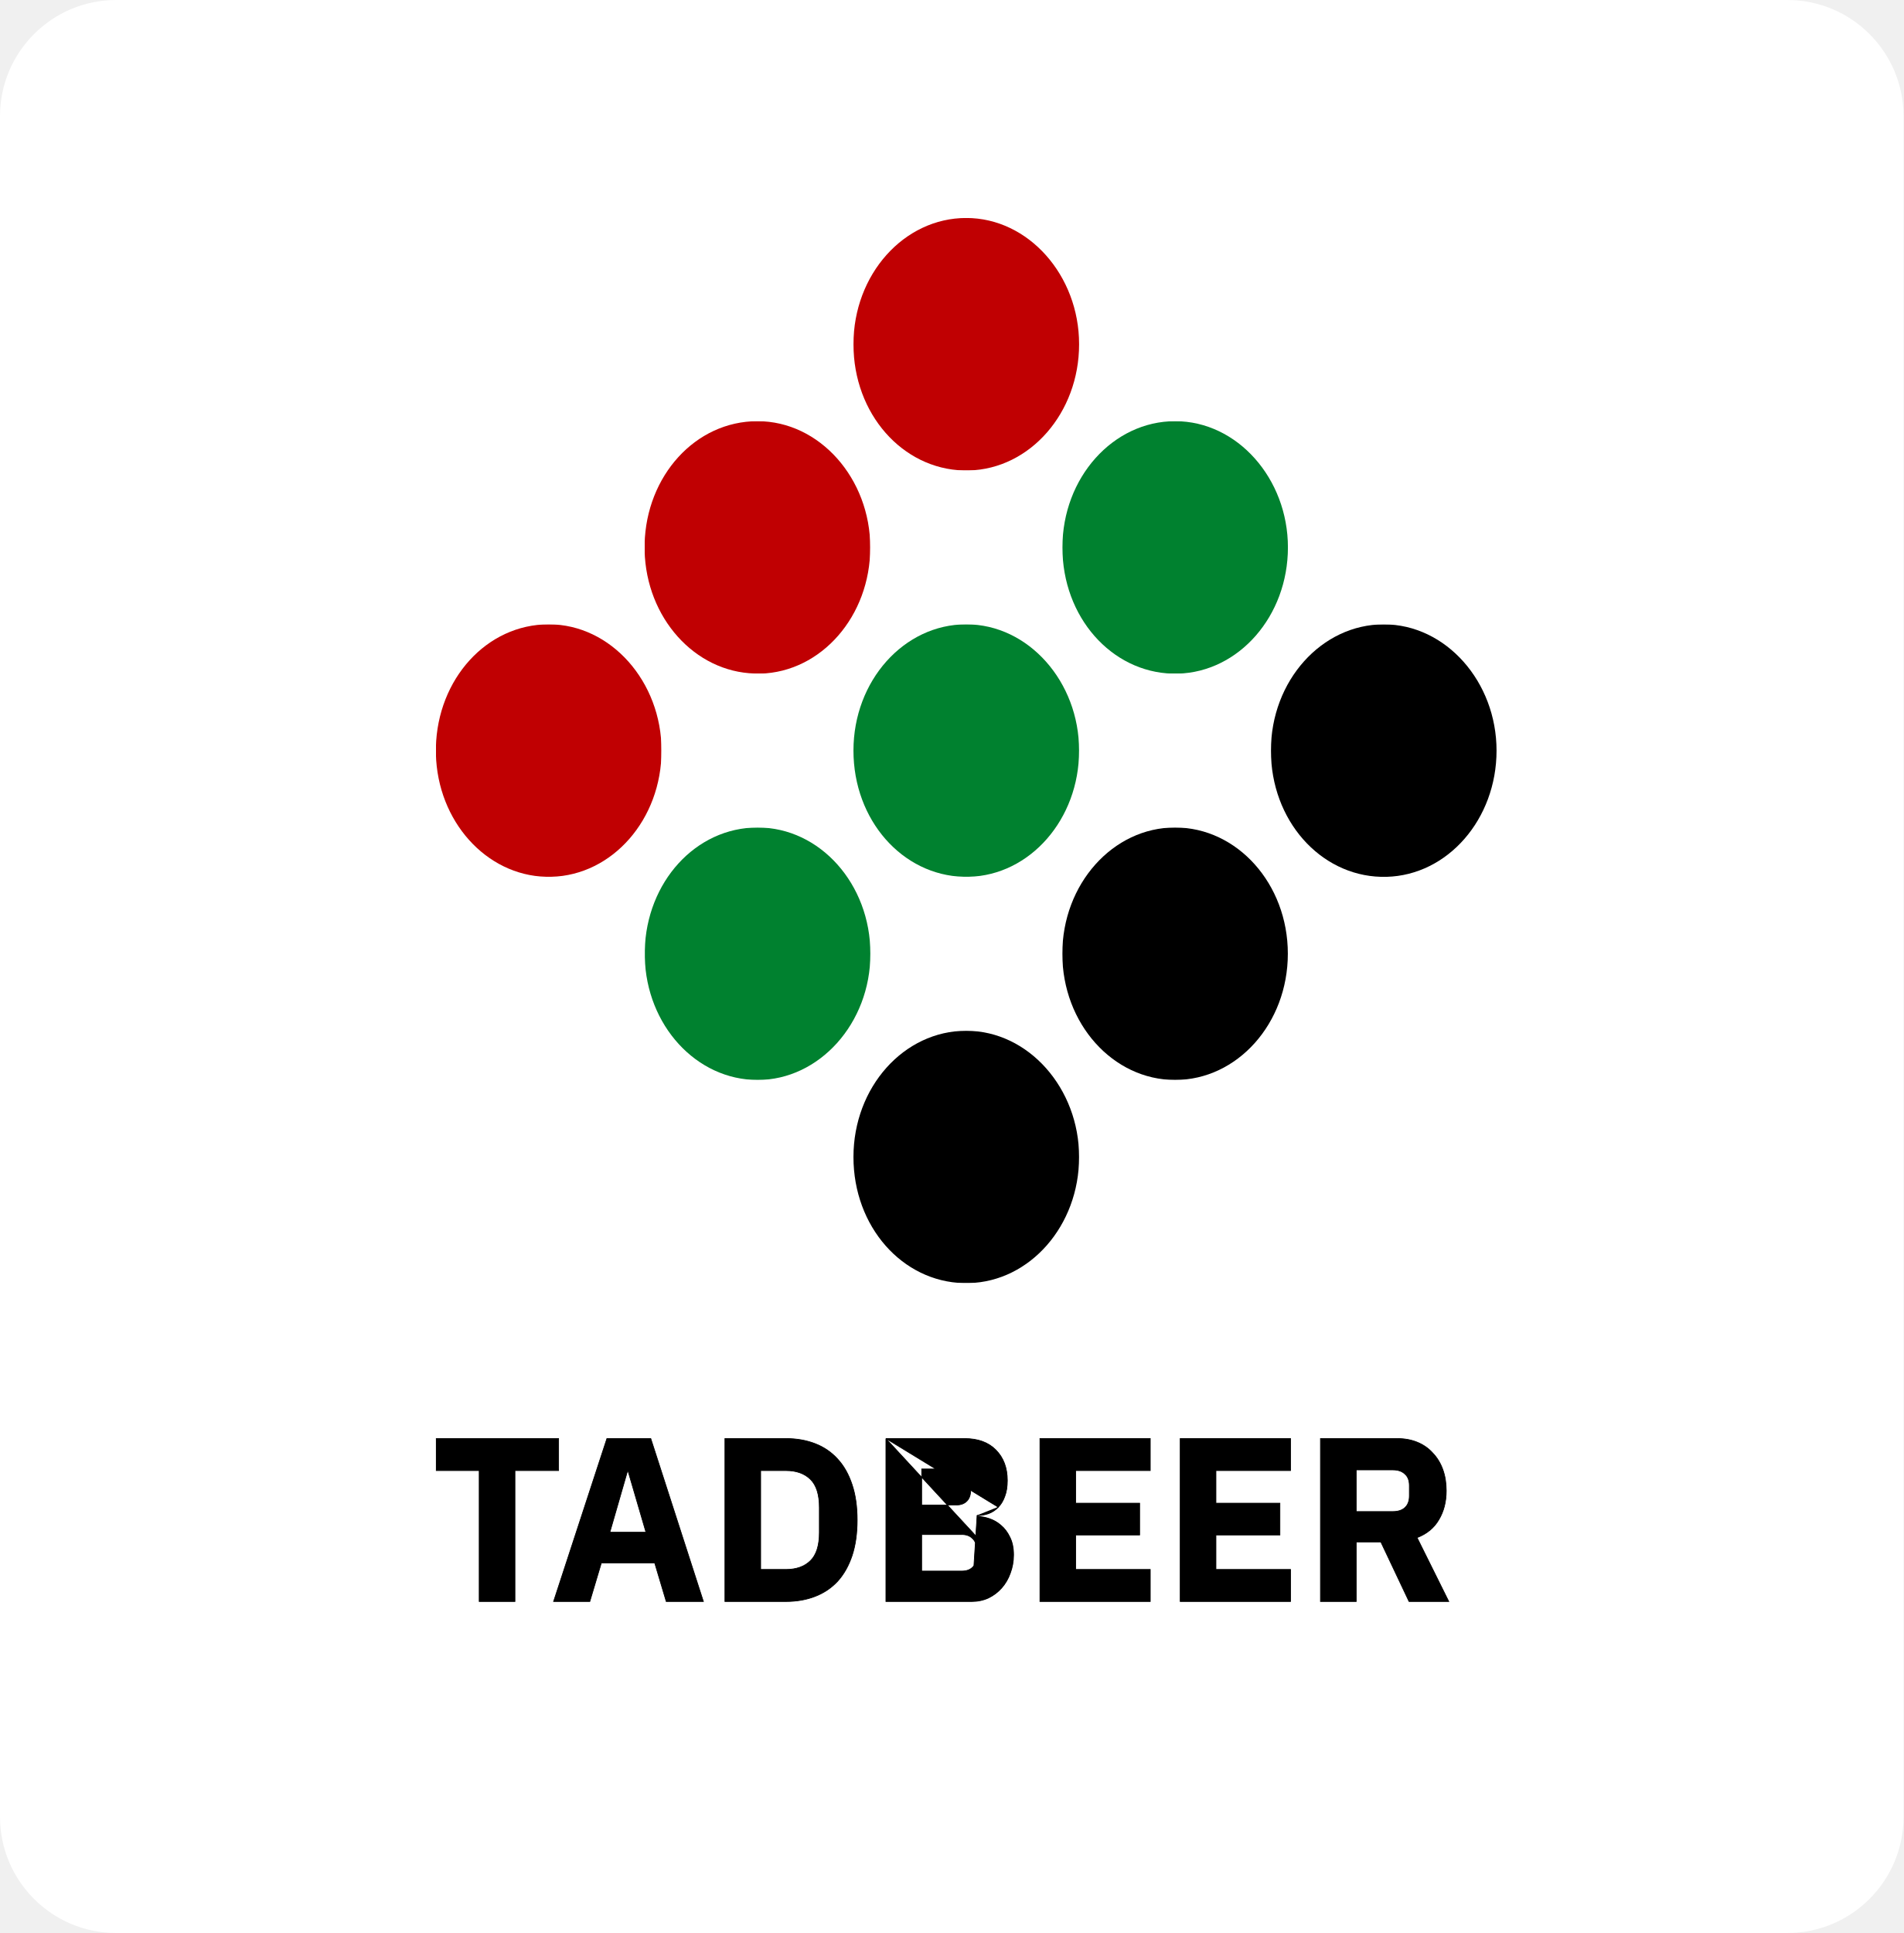
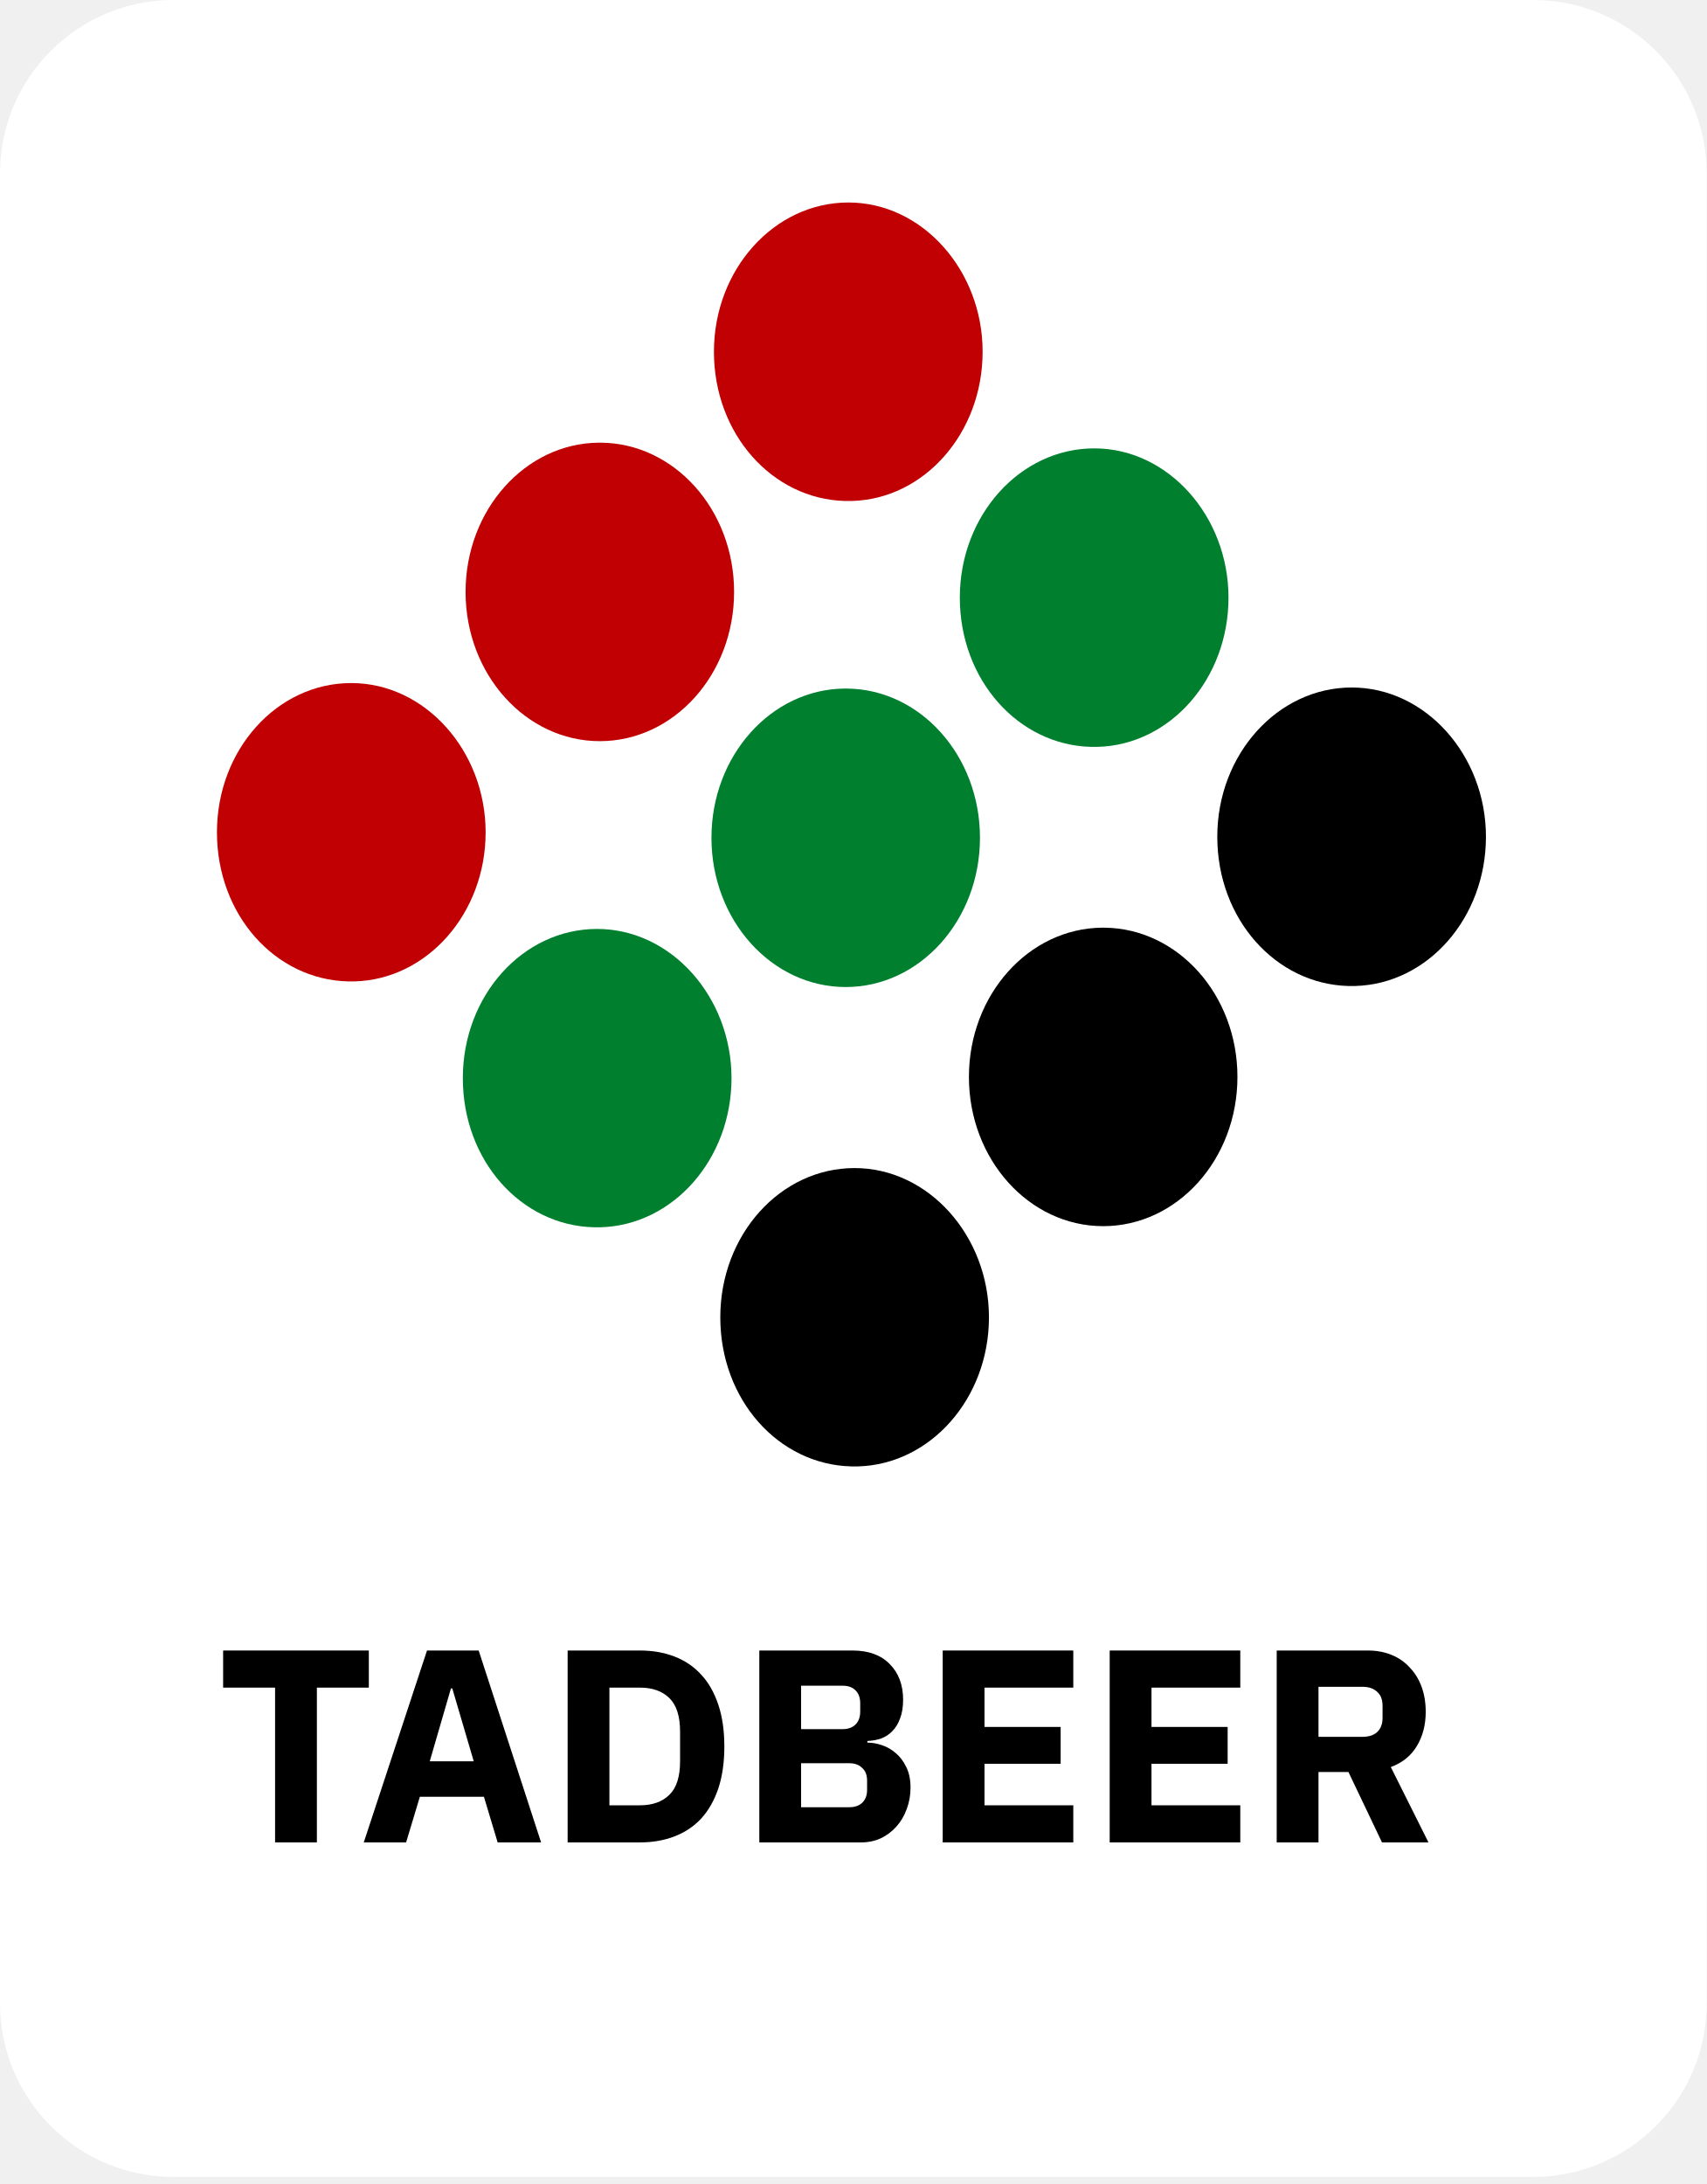
- <svg xmlns="http://www.w3.org/2000/svg" width="131" height="133" viewBox="0 0 131 133" fill="none">
-   <rect width="131" height="133" rx="8" fill="white" />
-   <g clip-path="url(#clip0_272_1986)">
-     <rect width="73" height="108" transform="translate(30 15)" fill="white" />
-     <mask id="mask0_272_1986" style="mask-type:luminance" maskUnits="userSpaceOnUse" x="58" y="14" width="17" height="19">
-       <path d="M66.311 32.37H66.687C70.884 32.259 74.263 28.414 74.263 23.684C74.263 18.954 70.783 14.998 66.494 14.998C62.206 14.998 58.734 18.889 58.734 23.684C58.734 28.479 62.105 32.259 66.311 32.37Z" fill="white" />
-     </mask>
-     <g mask="url(#mask0_272_1986)">
-       <mask id="mask1_272_1986" style="mask-type:luminance" maskUnits="userSpaceOnUse" x="58" y="14" width="17" height="19">
-         <path d="M74.266 14.998H58.736V32.37H74.266V14.998Z" fill="white" />
-       </mask>
-       <g mask="url(#mask1_272_1986)">
-         <rect x="58.534" y="14.944" width="15.869" height="17.482" fill="#C00002" />
-       </g>
-     </g>
-     <mask id="mask2_272_1986" style="mask-type:luminance" maskUnits="userSpaceOnUse" x="44" y="28" width="16" height="19">
-       <path d="M51.947 46.35H52.323C56.52 46.239 59.891 42.394 59.891 37.664C59.891 32.934 56.41 28.979 52.13 28.979C47.851 28.979 44.471 32.75 44.361 37.434V37.886C44.471 42.505 47.805 46.23 51.938 46.341" fill="white" />
-     </mask>
-     <g mask="url(#mask2_272_1986)">
-       <mask id="mask3_272_1986" style="mask-type:luminance" maskUnits="userSpaceOnUse" x="44" y="28" width="16" height="19">
-         <path d="M59.888 28.975H44.367V46.346H59.888V28.975Z" fill="white" />
-       </mask>
-       <g mask="url(#mask3_272_1986)">
-         <rect x="44.202" y="28.883" width="15.869" height="17.482" fill="#C00002" />
-       </g>
-     </g>
-     <mask id="mask4_272_1986" style="mask-type:luminance" maskUnits="userSpaceOnUse" x="29" y="42" width="17" height="19">
-       <path d="M37.574 60.328H37.95C42.147 60.217 45.527 56.372 45.527 51.642C45.527 46.912 42.046 42.956 37.767 42.956C33.487 42.956 30.108 46.727 29.998 51.42V51.872C30.108 56.492 33.441 60.217 37.574 60.328Z" fill="white" />
-     </mask>
-     <g mask="url(#mask4_272_1986)">
-       <mask id="mask5_272_1986" style="mask-type:luminance" maskUnits="userSpaceOnUse" x="29" y="42" width="17" height="19">
-         <path d="M45.525 42.954H29.996V60.326H45.525V42.954Z" fill="white" />
-       </mask>
-       <g mask="url(#mask5_272_1986)">
-         <rect x="29.876" y="42.827" width="15.649" height="17.703" fill="#C00002" />
-       </g>
-     </g>
-     <mask id="mask6_272_1986" style="mask-type:luminance" maskUnits="userSpaceOnUse" x="73" y="28" width="16" height="19">
-       <path d="M80.672 46.35H81.058C85.254 46.239 88.634 42.394 88.634 37.664C88.634 32.934 85.153 28.979 80.874 28.979C76.594 28.979 73.114 32.87 73.114 37.664C73.114 42.459 76.484 46.239 80.69 46.35" fill="white" />
-     </mask>
-     <g mask="url(#mask6_272_1986)">
-       <mask id="mask7_272_1986" style="mask-type:luminance" maskUnits="userSpaceOnUse" x="73" y="28" width="16" height="19">
-         <path d="M88.633 28.975H73.103V46.346H88.633V28.975Z" fill="white" />
-       </mask>
-       <g mask="url(#mask7_272_1986)">
-         <rect x="73.075" y="28.883" width="15.649" height="17.482" fill="#00812F" />
-       </g>
-     </g>
-     <mask id="mask8_272_1986" style="mask-type:luminance" maskUnits="userSpaceOnUse" x="58" y="42" width="17" height="19">
-       <path d="M66.311 60.328H66.687C70.884 60.217 74.263 56.372 74.263 51.642C74.263 46.912 70.783 42.956 66.494 42.956C62.206 42.956 58.734 46.847 58.734 51.642C58.734 56.437 62.105 60.217 66.311 60.328Z" fill="white" />
-     </mask>
-     <g mask="url(#mask8_272_1986)">
-       <mask id="mask9_272_1986" style="mask-type:luminance" maskUnits="userSpaceOnUse" x="58" y="42" width="17" height="19">
-         <path d="M74.262 42.952H58.732V60.324H74.262V42.952Z" fill="white" />
-       </mask>
-       <g mask="url(#mask9_272_1986)">
-         <rect x="58.528" y="42.825" width="15.869" height="17.703" fill="#00812F" />
-       </g>
-     </g>
-     <mask id="mask10_272_1986" style="mask-type:luminance" maskUnits="userSpaceOnUse" x="44" y="56" width="16" height="19">
-       <path d="M44.372 65.4V65.852C44.482 70.545 47.916 74.307 52.141 74.307C56.365 74.307 59.901 70.425 59.901 65.621C59.901 60.817 56.42 56.935 52.141 56.935C47.861 56.935 44.482 60.707 44.372 65.391V65.4Z" fill="white" />
-     </mask>
-     <g mask="url(#mask10_272_1986)">
-       <mask id="mask11_272_1986" style="mask-type:luminance" maskUnits="userSpaceOnUse" x="44" y="56" width="16" height="19">
-         <path d="M59.896 56.938H44.376V74.309H59.896V56.938Z" fill="white" />
-       </mask>
-       <g mask="url(#mask11_272_1986)">
-         <rect x="44.208" y="56.772" width="15.869" height="17.703" fill="#00812F" />
-       </g>
-     </g>
-     <mask id="mask12_272_1986" style="mask-type:luminance" maskUnits="userSpaceOnUse" x="87" y="42" width="16" height="19">
-       <path d="M95.048 60.33H95.424C99.621 60.219 102.991 56.374 102.991 51.644C102.991 46.914 99.511 42.958 95.231 42.958C90.952 42.958 87.462 46.849 87.462 51.644C87.462 56.438 90.842 60.219 95.038 60.33H95.048Z" fill="white" />
-     </mask>
-     <g mask="url(#mask12_272_1986)">
-       <mask id="mask13_272_1986" style="mask-type:luminance" maskUnits="userSpaceOnUse" x="87" y="42" width="16" height="19">
-         <path d="M102.998 42.956H87.468V60.328H102.998V42.956Z" fill="white" />
-       </mask>
-       <g mask="url(#mask13_272_1986)">
-         <rect x="87.402" y="42.829" width="15.649" height="17.703" fill="black" />
-       </g>
-     </g>
-     <mask id="mask14_272_1986" style="mask-type:luminance" maskUnits="userSpaceOnUse" x="73" y="56" width="16" height="19">
-       <path d="M73.107 65.62C73.107 70.424 76.588 74.306 80.868 74.306C85.147 74.306 88.628 70.424 88.628 65.62C88.628 60.816 85.147 56.935 80.868 56.935C76.588 56.935 73.107 60.826 73.107 65.62Z" fill="white" />
-     </mask>
-     <g mask="url(#mask14_272_1986)">
-       <mask id="mask15_272_1986" style="mask-type:luminance" maskUnits="userSpaceOnUse" x="73" y="56" width="16" height="19">
-         <path d="M88.637 56.937H73.107V74.308H88.637V56.937Z" fill="white" />
-       </mask>
-       <g mask="url(#mask15_272_1986)">
-         <rect x="73.08" y="56.77" width="15.649" height="17.703" fill="black" />
-       </g>
-     </g>
-     <mask id="mask16_272_1986" style="mask-type:luminance" maskUnits="userSpaceOnUse" x="58" y="70" width="17" height="19">
-       <path d="M66.311 88.284H66.687C70.884 88.174 74.263 84.329 74.263 79.608C74.263 74.887 70.783 70.922 66.494 70.922C62.206 70.922 58.734 74.804 58.734 79.608C58.734 84.412 62.105 88.183 66.311 88.284Z" fill="white" />
-     </mask>
-     <g mask="url(#mask16_272_1986)">
-       <mask id="mask17_272_1986" style="mask-type:luminance" maskUnits="userSpaceOnUse" x="58" y="70" width="17" height="19">
-         <path d="M74.262 70.922H58.732V88.284H74.262V70.922Z" fill="white" />
-       </mask>
-       <g mask="url(#mask17_272_1986)">
-         <rect x="58.528" y="70.71" width="15.869" height="17.703" fill="black" />
-       </g>
-     </g>
-     <path d="M93.311 110.192H93.335V110.169V106.096H95.028L96.961 110.179L96.967 110.192H96.982H99.668H99.706L99.689 110.159L97.523 105.798C98.193 105.539 98.693 105.129 99.02 104.565C99.362 103.995 99.532 103.33 99.532 102.569C99.532 102.033 99.452 101.545 99.293 101.105C99.133 100.665 98.903 100.289 98.604 99.977C98.316 99.654 97.963 99.407 97.547 99.235C97.131 99.063 96.667 98.978 96.156 98.978H90.896H90.872V99.001V110.169V110.192H90.896H93.311ZM96.68 101.418L96.68 101.418L96.681 101.419C96.886 101.594 96.99 101.859 96.99 102.217V102.921C96.99 103.279 96.886 103.549 96.68 103.736C96.484 103.912 96.21 104.001 95.854 104.001H93.335V101.136H95.854C96.21 101.136 96.484 101.231 96.68 101.418Z" fill="black" stroke="black" stroke-width="0.047" />
-     <path d="M81.219 110.169V110.192H81.243H88.791H88.814V110.169V108.009V107.985H88.791H83.681V105.616H88.06H88.083V105.593V103.449V103.425H88.06H83.681V101.184H88.791H88.814V101.161V99.001V98.978H88.791H81.243H81.219V99.001V110.169Z" fill="black" stroke="black" stroke-width="0.047" />
-     <path d="M71.566 110.169V110.192H71.589H79.138H79.161V110.169V108.009V107.985H79.138H74.028V105.616H78.407H78.43V105.593V103.449V103.425H78.407H74.028V101.184H79.138H79.161V101.161V99.001V98.978H79.138H71.589H71.566V99.001V110.169Z" fill="black" stroke="black" stroke-width="0.047" />
-     <path d="M60.967 98.978H60.991H66.378C67.304 98.978 68.026 99.24 68.54 99.769C69.064 100.296 69.325 100.996 69.325 101.865C69.325 102.293 69.267 102.659 69.149 102.961C69.042 103.262 68.892 103.511 68.699 103.705M60.967 98.978L68.682 103.689M60.967 98.978V99.001V110.169V110.192H60.991H66.87C67.287 110.192 67.671 110.112 68.024 109.95L68.024 109.95L68.025 109.95C68.377 109.778 68.682 109.547 68.938 109.257C69.194 108.966 69.392 108.628 69.53 108.241M60.967 98.978L69.53 108.241M68.699 103.705C68.699 103.705 68.699 103.705 68.699 103.706L68.682 103.689M68.699 103.705C68.699 103.705 68.699 103.705 68.699 103.705L68.682 103.689M68.699 103.705C68.516 103.9 68.296 104.046 68.039 104.143L68.038 104.143L68.038 104.143C67.799 104.227 67.539 104.275 67.259 104.288M68.682 103.689C68.502 103.881 68.285 104.025 68.03 104.121C67.787 104.206 67.522 104.254 67.236 104.265M67.259 104.288V104.265H67.236M67.259 104.288C67.252 104.288 67.244 104.288 67.237 104.288L67.236 104.265M67.259 104.288V104.338M67.236 104.265V104.337C67.244 104.337 67.251 104.338 67.259 104.338M67.259 104.338C67.52 104.34 67.79 104.389 68.07 104.483C68.369 104.58 68.642 104.736 68.888 104.951C69.134 105.156 69.337 105.426 69.498 105.759C69.669 106.093 69.754 106.502 69.754 106.985C69.754 107.425 69.68 107.844 69.53 108.241M67.259 104.338V104.361H67.236M67.236 104.361C67.501 104.361 67.776 104.409 68.062 104.505C68.359 104.601 68.629 104.756 68.873 104.969C69.116 105.172 69.318 105.438 69.477 105.769C69.646 106.1 69.731 106.505 69.731 106.985C69.731 107.422 69.657 107.838 69.508 108.233M67.236 104.361L66.87 110.169C67.284 110.169 67.665 110.089 68.014 109.929C68.364 109.758 68.666 109.529 68.92 109.241C69.174 108.953 69.371 108.617 69.508 108.233M67.236 104.361L69.53 108.241M69.508 108.233L69.53 108.241C69.53 108.241 69.53 108.241 69.53 108.241M69.508 108.233L69.53 108.241C69.53 108.241 69.53 108.241 69.53 108.241M66.917 105.85L66.917 105.85L66.918 105.85C67.103 106.016 67.196 106.254 67.196 106.569V107.113C67.196 107.428 67.103 107.672 66.918 107.848C66.743 108.013 66.501 108.097 66.187 108.097H63.429V105.584H66.187C66.5 105.584 66.743 105.674 66.917 105.85ZM65.806 103.553H63.429V101.072H65.806C66.119 101.072 66.361 101.162 66.536 101.338C66.71 101.513 66.799 101.758 66.799 102.073V102.553C66.799 102.868 66.71 103.113 66.536 103.288C66.361 103.464 66.119 103.553 65.806 103.553Z" fill="black" stroke="black" stroke-width="0.047" />
-     <path d="M49.91 98.978H49.887V99.001V110.169V110.192H49.91H54.09C54.823 110.192 55.493 110.075 56.1 109.839C56.708 109.603 57.224 109.254 57.651 108.793L57.651 108.793C58.077 108.321 58.407 107.736 58.641 107.04L58.641 107.04C58.875 106.333 58.992 105.515 58.992 104.585C58.992 103.655 58.875 102.842 58.641 102.146C58.407 101.439 58.077 100.855 57.651 100.393C57.224 99.921 56.708 99.567 56.1 99.331C55.493 99.095 54.823 98.978 54.09 98.978H49.91ZM55.774 107.384C55.366 107.784 54.806 107.985 54.09 107.985H52.349V101.184H54.09C54.806 101.184 55.366 101.386 55.774 101.786C56.18 102.185 56.386 102.828 56.386 103.721V105.449C56.386 106.342 56.18 106.985 55.774 107.384Z" fill="black" stroke="black" stroke-width="0.047" />
-     <path d="M45.843 110.176L45.849 110.192H45.866H48.377H48.409L48.399 110.162L44.792 98.994L44.787 98.978H44.77H41.782H41.765L41.76 98.994L38.105 110.162L38.095 110.192H38.127H40.574H40.592L40.597 110.176L41.386 107.536H45.054L45.843 110.176ZM41.972 105.425L43.182 101.232H43.226L44.452 105.425H41.972Z" fill="black" stroke="black" stroke-width="0.047" />
-     <path d="M35.416 110.192H35.44V110.169V101.184H38.42H38.443V101.161V99.001V98.978H38.42H29.998H29.974V99.001V101.161V101.184H29.998H32.977V110.169V110.192H33.001H35.416Z" fill="black" stroke="black" stroke-width="0.047" />
-   </g>
-   <defs>
-     <clipPath id="clip0_272_1986">
-       <rect width="73" height="108" fill="white" transform="translate(30 15)" />
-     </clipPath>
-   </defs>
+ <svg xmlns="http://www.w3.org/2000/svg" width="118" height="151" viewBox="0 0 118 151" fill="none">
+   <rect width="118" height="150.51" rx="12" fill="white" />
+   <path d="M91.16 127.383H88.271V114.115H94.563C95.171 114.115 95.722 114.216 96.217 114.419C96.711 114.622 97.129 114.913 97.471 115.293C97.826 115.661 98.099 116.104 98.289 116.624C98.479 117.144 98.574 117.72 98.574 118.354C98.574 119.253 98.371 120.039 97.966 120.711C97.573 121.382 96.971 121.87 96.16 122.174L98.764 127.383H95.551L93.232 122.517H91.16V127.383ZM94.202 120.083C94.633 120.083 94.969 119.976 95.209 119.76C95.463 119.532 95.589 119.203 95.589 118.772V117.936C95.589 117.505 95.463 117.182 95.209 116.966C94.969 116.738 94.633 116.624 94.202 116.624H91.16V120.083H94.202Z" fill="black" />
+   <path d="M76.724 127.383V114.115H85.753V116.681H79.614V119.399H84.879V121.946H79.614V124.817H85.753V127.383H76.724Z" fill="black" />
+   <path d="M65.178 127.383V114.115H74.207V116.681H68.068V119.399H73.333V121.946H68.068V124.817H74.207V127.383H65.178Z" fill="black" />
+   <path d="M52.499 114.115H58.943C60.045 114.115 60.901 114.425 61.509 115.046C62.13 115.667 62.441 116.491 62.441 117.517C62.441 118.024 62.371 118.455 62.231 118.81C62.105 119.165 61.927 119.456 61.699 119.684C61.484 119.912 61.224 120.083 60.92 120.198C60.628 120.299 60.312 120.356 59.969 120.369V120.483C60.286 120.483 60.616 120.54 60.958 120.654C61.313 120.768 61.636 120.952 61.927 121.205C62.219 121.446 62.46 121.763 62.65 122.155C62.852 122.548 62.954 123.03 62.954 123.6C62.954 124.12 62.865 124.614 62.688 125.083C62.523 125.539 62.288 125.938 61.984 126.28C61.68 126.622 61.319 126.895 60.901 127.098C60.483 127.288 60.026 127.383 59.532 127.383H52.499V114.115ZM55.388 124.95H58.715C59.095 124.95 59.393 124.848 59.608 124.646C59.836 124.43 59.95 124.132 59.95 123.752V123.106C59.95 122.726 59.836 122.434 59.608 122.231C59.393 122.016 59.095 121.908 58.715 121.908H55.388V124.95ZM55.388 119.551H58.259C58.639 119.551 58.937 119.444 59.152 119.228C59.367 119.013 59.475 118.715 59.475 118.335V117.764C59.475 117.384 59.367 117.086 59.152 116.871C58.937 116.656 58.639 116.548 58.259 116.548H55.388V119.551Z" fill="black" />
+   <path d="M39.246 114.115H44.245C45.12 114.115 45.918 114.254 46.64 114.533C47.363 114.812 47.977 115.23 48.484 115.788C48.991 116.332 49.384 117.023 49.663 117.859C49.941 118.683 50.081 119.646 50.081 120.749C50.081 121.851 49.941 122.821 49.663 123.657C49.384 124.481 48.991 125.171 48.484 125.729C47.977 126.274 47.363 126.686 46.64 126.965C45.918 127.243 45.12 127.383 44.245 127.383H39.246V114.115ZM44.245 124.817C45.107 124.817 45.785 124.576 46.279 124.094C46.773 123.613 47.02 122.84 47.02 121.775V119.722C47.02 118.658 46.773 117.885 46.279 117.403C45.785 116.922 45.107 116.681 44.245 116.681H42.135V124.817H44.245Z" fill="black" />
+   <path d="M34.408 127.383L33.458 124.227H29.029L28.078 127.383H25.151L29.523 114.115H33.096L37.411 127.383H34.408ZM31.272 116.738H31.177L29.713 121.775H32.754L31.272 116.738Z" fill="black" />
+   <path d="M21.909 116.681V127.383H19.019V116.681H15.427V114.115H25.501V116.681H21.909Z" fill="black" />
+   <path d="M93.687 68.171C98.707 68.04 102.738 63.472 102.738 57.852C102.738 52.233 98.575 47.533 93.456 47.533C88.337 47.533 84.163 52.156 84.163 57.852C84.163 63.548 88.205 68.04 93.225 68.171H93.687Z" fill="black" />
+   <path d="M66.991 74.457C66.991 80.165 71.155 84.776 76.274 84.776C81.393 84.776 85.556 80.165 85.556 74.457C85.556 68.779 81.435 64.185 76.352 64.139C76.326 64.138 76.3 64.138 76.274 64.138C76.248 64.138 76.222 64.138 76.195 64.139C71.112 64.186 66.991 68.79 66.991 74.457Z" fill="black" />
+   <path d="M58.863 101.386H59.314C64.334 101.254 68.376 96.686 68.376 91.078C68.376 85.469 64.213 80.759 59.083 80.759C53.953 80.759 49.801 85.371 49.801 91.078C49.801 96.785 53.832 101.265 58.863 101.386Z" fill="black" />
+   <path d="M75.886 51.638C80.906 51.506 84.938 46.938 84.938 41.319C84.938 35.699 80.774 31 75.655 31C70.536 31 66.362 35.623 66.362 41.319C66.362 47.015 70.404 51.506 75.425 51.638H75.886Z" fill="#00802F" />
+   <path d="M49.19 57.924C49.19 63.631 53.354 68.243 58.473 68.243C63.592 68.243 67.755 63.631 67.755 57.924C67.755 52.246 63.634 47.652 58.551 47.606C58.525 47.605 58.499 47.605 58.473 47.605C58.447 47.605 58.421 47.605 58.395 47.606C53.312 47.652 49.19 52.257 49.19 57.924Z" fill="#00802F" />
+   <path d="M41.063 84.853H41.513C46.533 84.721 50.576 80.153 50.576 74.545C50.576 68.936 46.412 64.226 41.282 64.226C36.152 64.226 32 68.838 32 74.545C32 80.252 36.032 84.732 41.063 84.853Z" fill="#00802F" />
+   <path d="M58.886 34.638C63.906 34.506 67.938 29.938 67.938 24.319C67.938 18.699 63.774 14 58.655 14C53.536 14 49.362 18.623 49.362 24.319C49.362 30.015 53.404 34.506 58.425 34.638H58.886Z" fill="#C00002" />
+   <path d="M32.19 40.924C32.19 46.631 36.354 51.243 41.473 51.243C46.592 51.243 50.755 46.631 50.755 40.924C50.755 35.246 46.634 30.652 41.551 30.606C41.525 30.605 41.499 30.605 41.473 30.605C41.447 30.605 41.421 30.605 41.395 30.606C36.312 30.652 32.19 35.257 32.19 40.924Z" fill="#C00002" />
+   <path d="M24.063 67.853H24.513C29.533 67.721 33.576 63.153 33.576 57.545C33.576 51.936 29.412 47.226 24.282 47.226C19.152 47.226 15 51.837 15 57.545C15 63.252 19.032 67.732 24.063 67.853Z" fill="#C00002" />
</svg>
